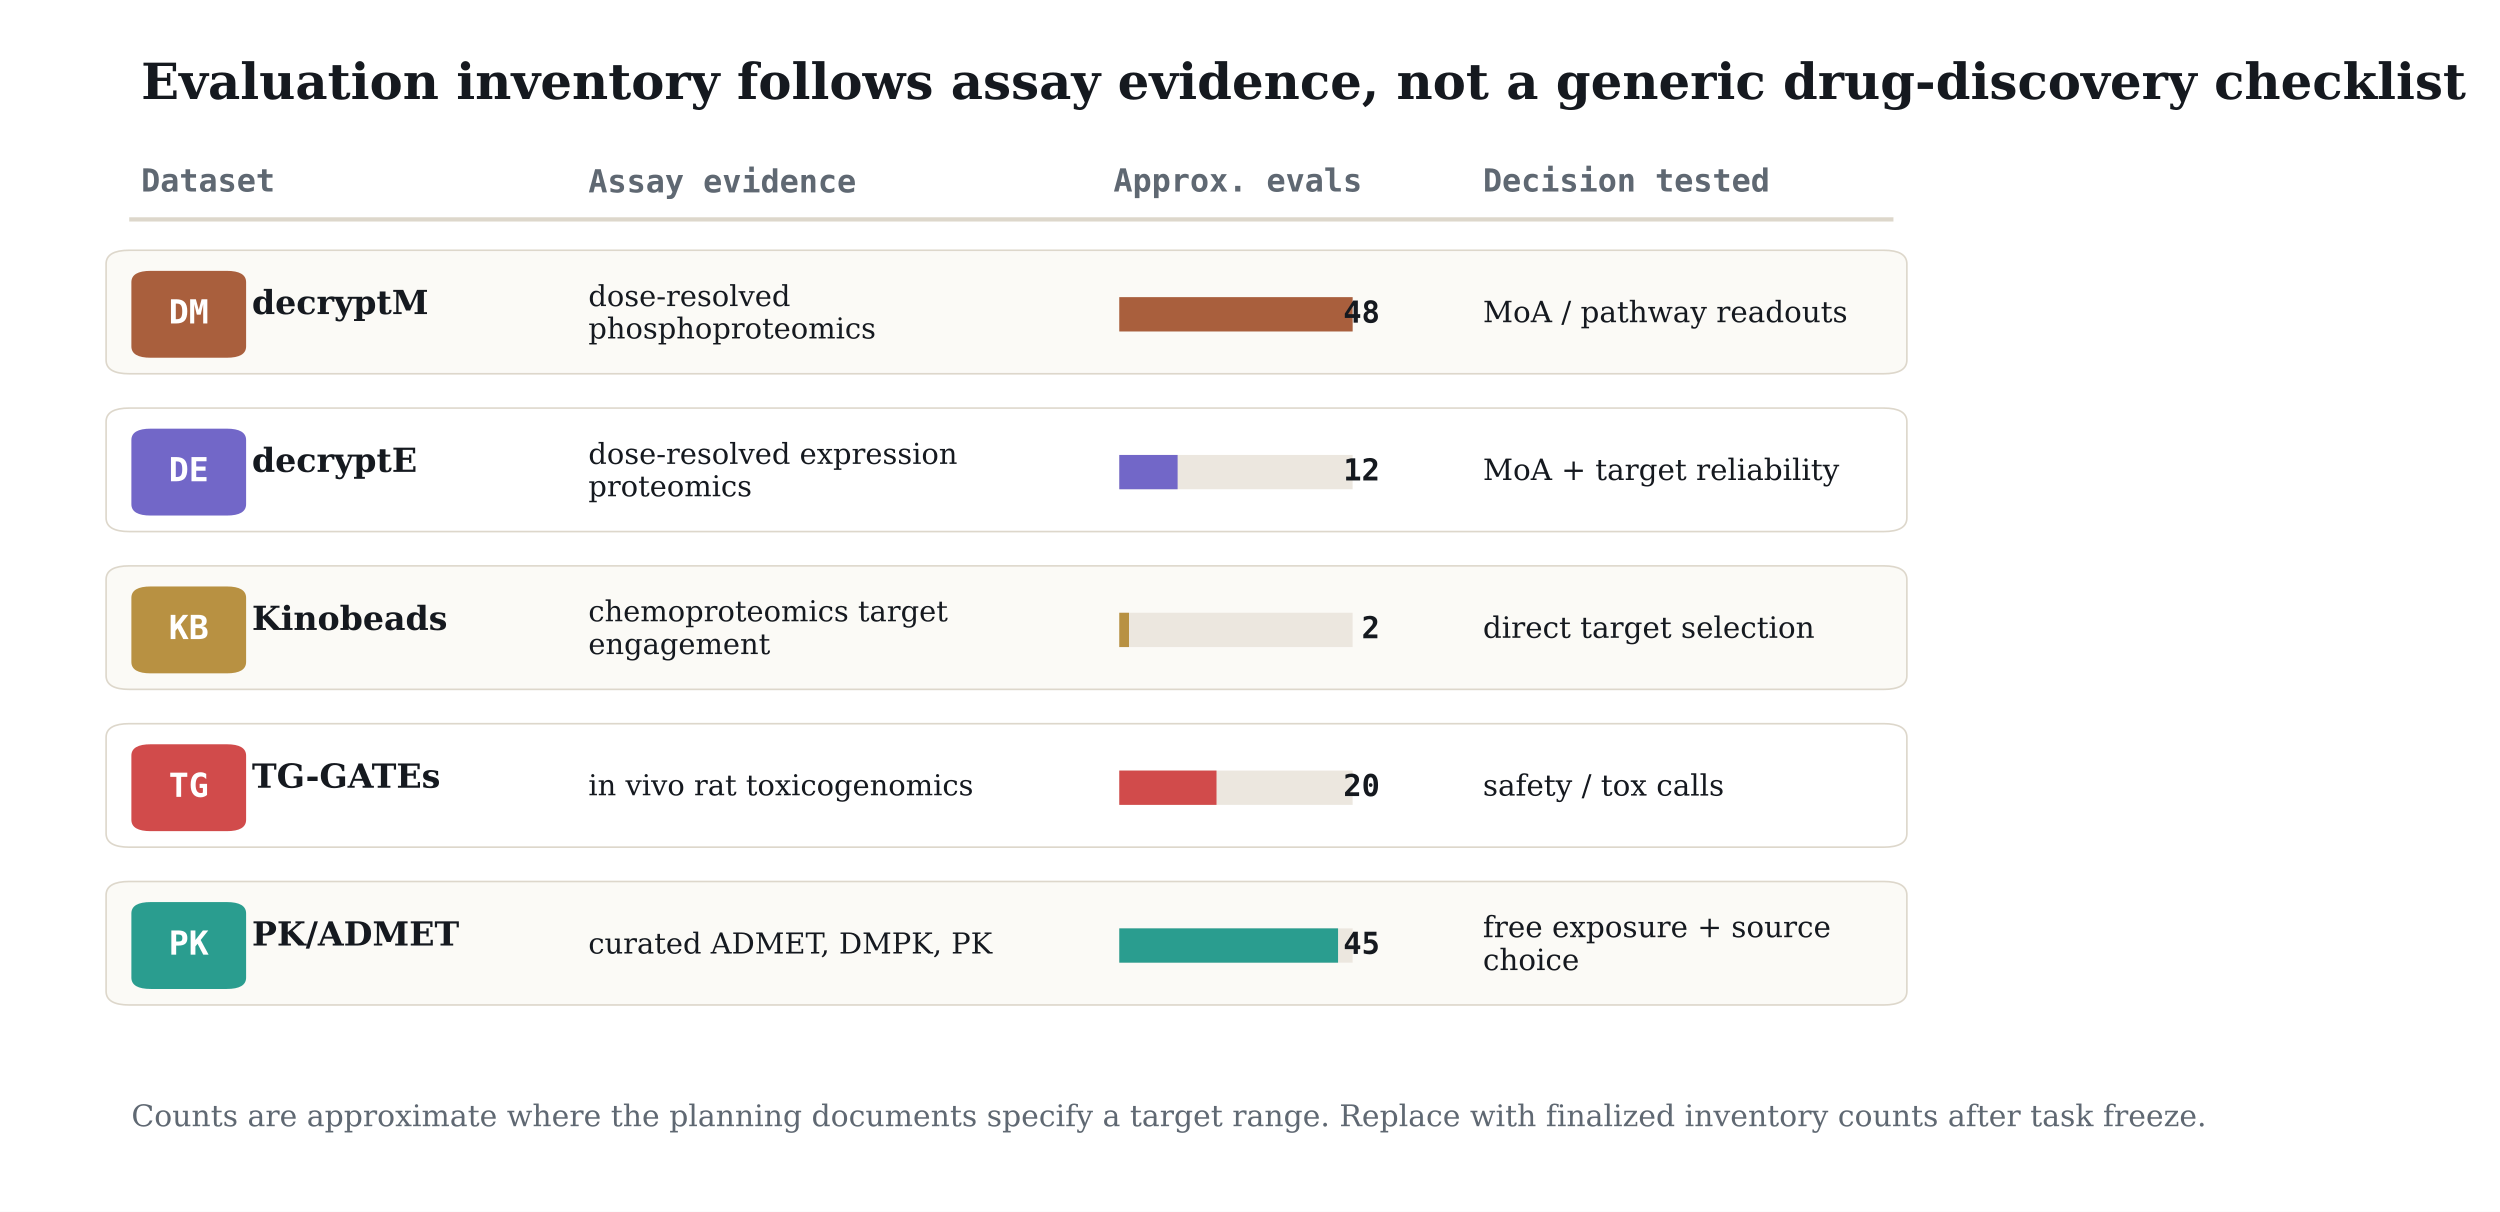
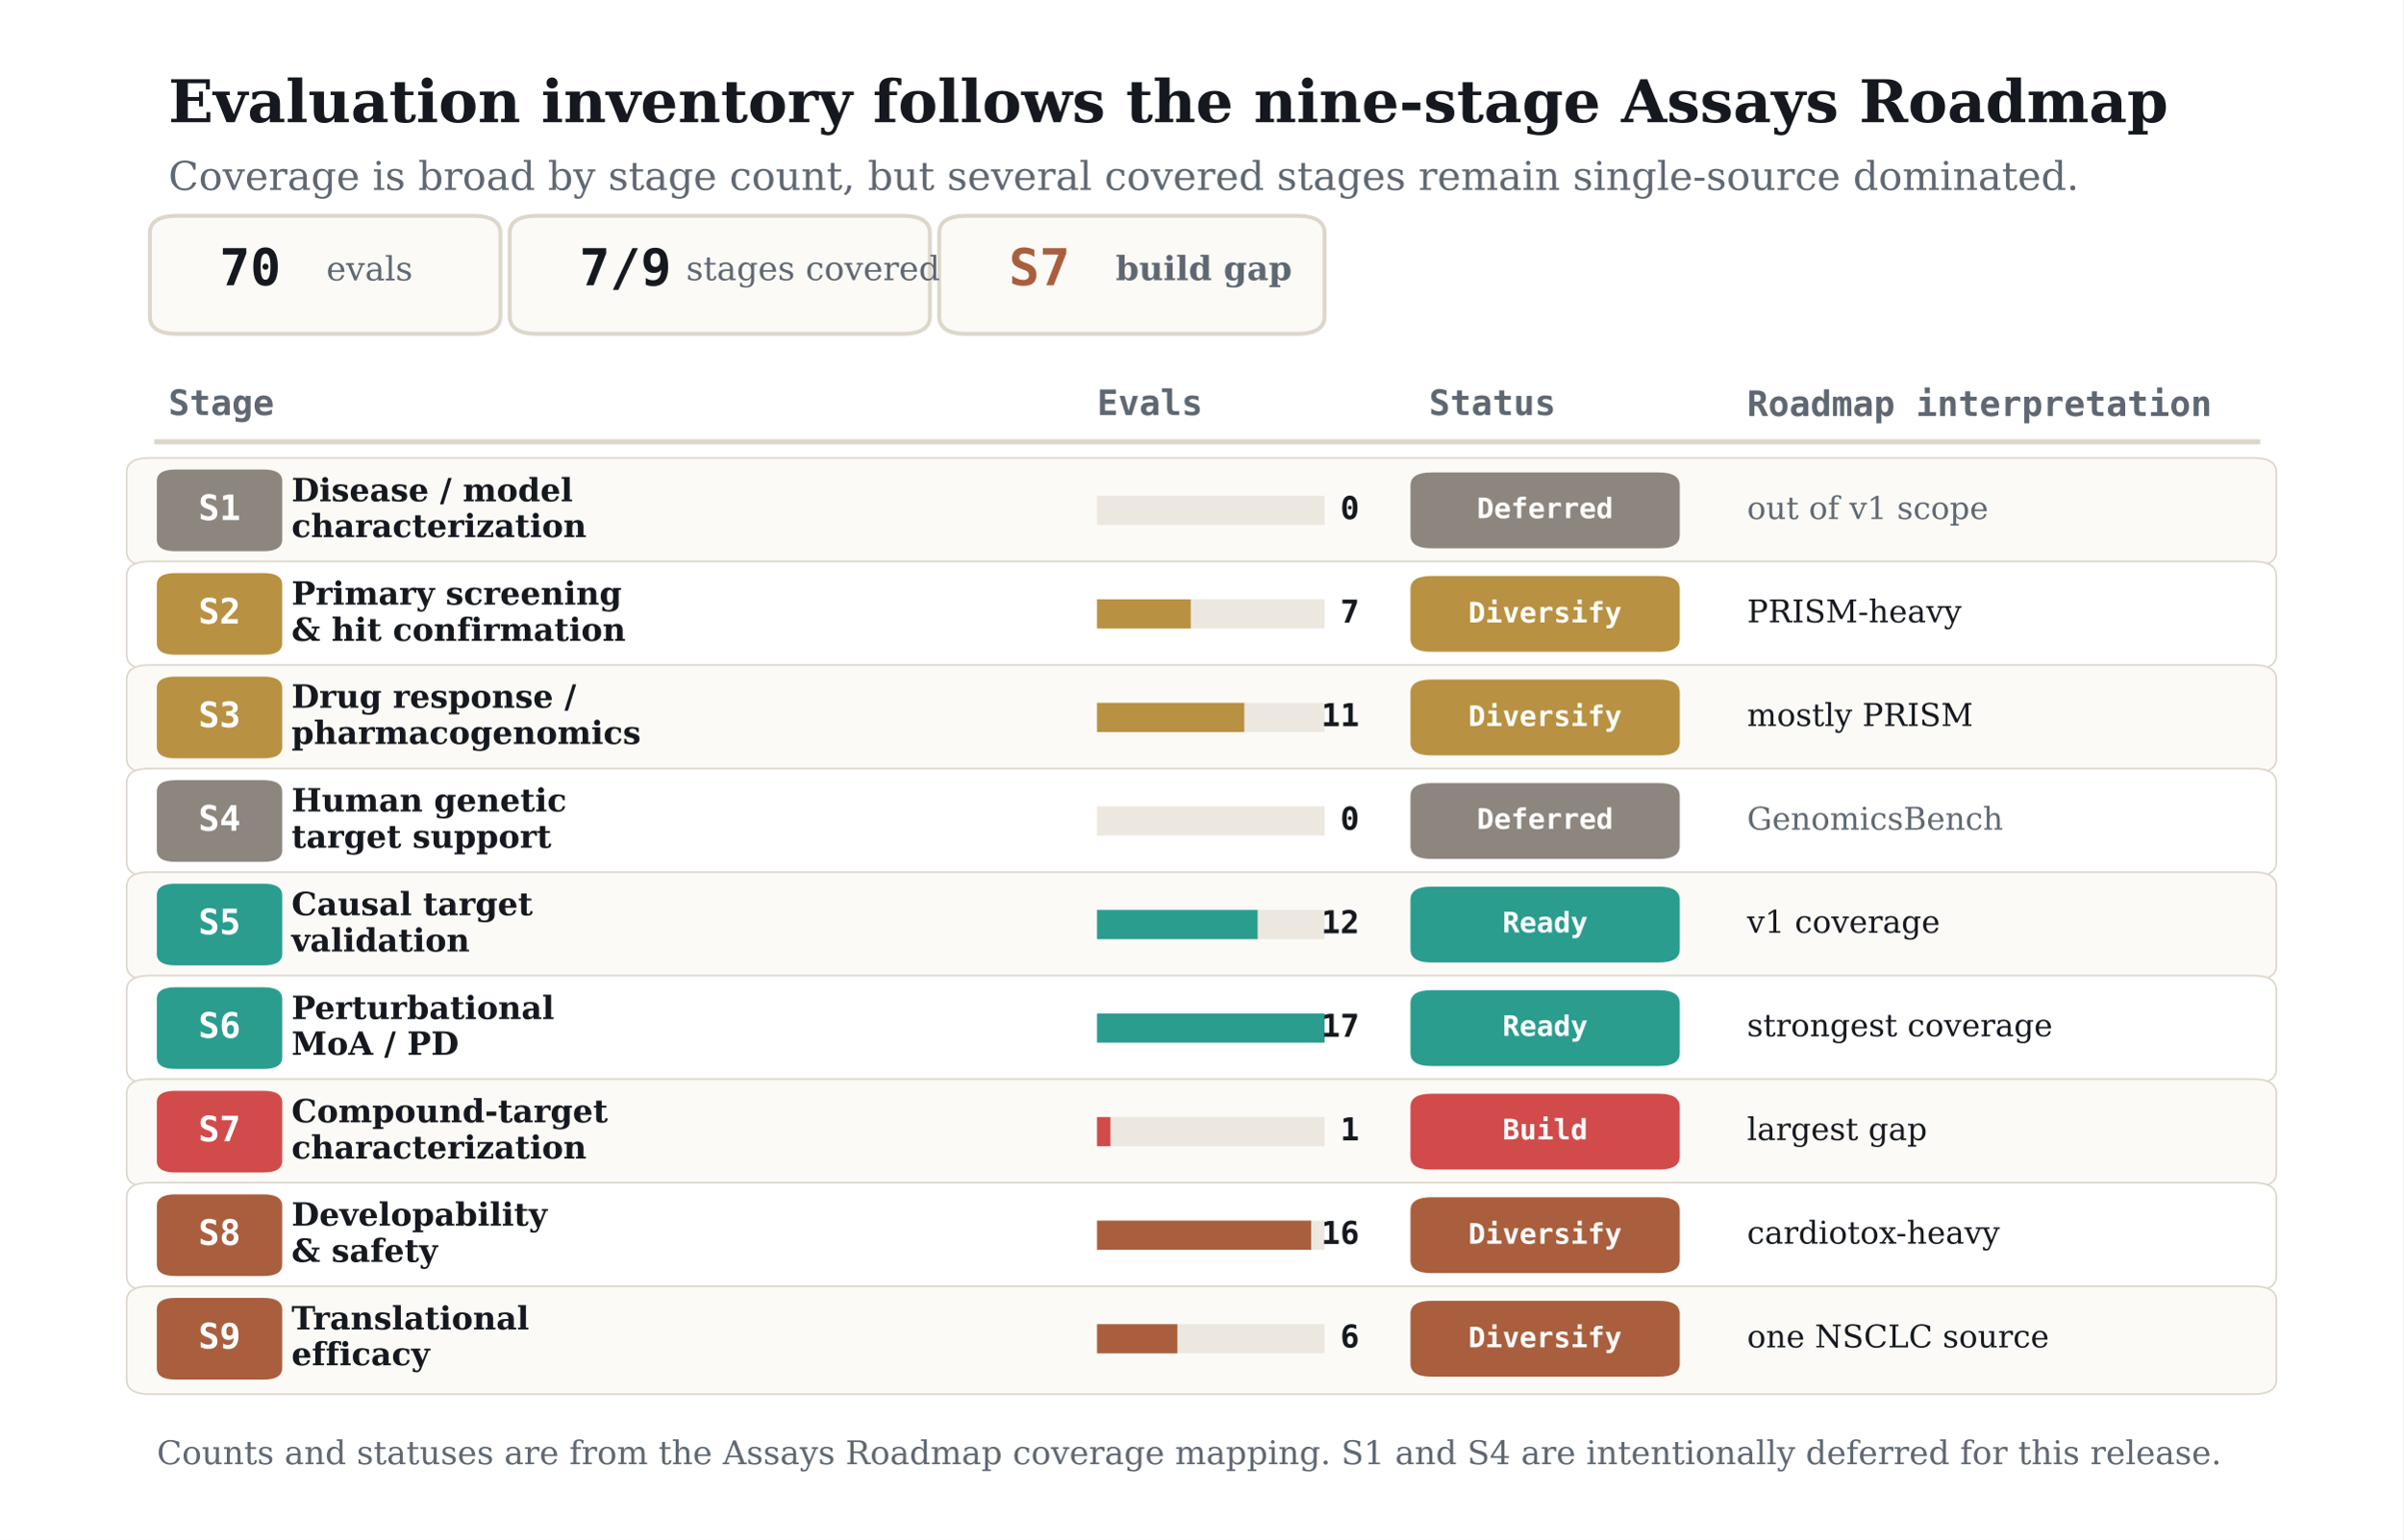
- <svg xmlns="http://www.w3.org/2000/svg" width="527.245pt" height="255.564pt" viewBox="0 0 527.245 255.564" version="1.1">
+ <svg xmlns="http://www.w3.org/2000/svg" width="424.53pt" height="272.196pt" viewBox="0 0 424.53 272.196" version="1.1">
  <defs>
    <style type="text/css">*{stroke-linejoin: round; stroke-linecap: butt}</style>
  </defs>
  <g id="figure_1">
    <g id="patch_1">
-       <path d="M 0 255.564  L 527.245 255.564  L 527.245 0  L 0 0  z " style="fill: #ffffff" />
+       <path d="M 0 272.196 L 424.53 272.196 L 424.53 0 L 0 0 z " style="fill: #ffffff" />
    </g>
    <g id="axes_1">
      <g id="patch_2">
-         <path d="M 27.296 78.826  L 397.234 78.826  Q 402.155 78.826 402.155 75.932  L 402.155 55.674  Q 402.155 52.78 397.234 52.78  L 27.296 52.78  Q 22.375 52.78 22.375 55.674  L 22.375 75.932  Q 22.375 78.826 27.296 78.826  z " clip-path="url(#p71309edfca)" style="fill: #fbfaf6; stroke: #ddd7cb; stroke-width: 0.35; stroke-linejoin: miter" />
+         <path d="M 31.398 59.017 L 83.484 59.017 Q 88.406 59.017 88.406 55.923 L 88.406 41.229 Q 88.406 38.136 83.484 38.136 L 31.398 38.136 Q 26.476 38.136 26.476 41.229 L 26.476 55.923 Q 26.476 59.017 31.398 59.017 z " clip-path="url(#p512a133e7c)" style="fill: #fbfaf6; stroke: #ddd7cb; stroke-width: 0.7; stroke-linejoin: miter" />
      </g>
      <g id="patch_3">
-         <path d="M 31.808 75.449  L 47.803 75.449  Q 51.904 75.449 51.904 73.038  L 51.904 59.533  Q 51.904 57.121 47.803 57.121  L 31.808 57.121  Q 27.706 57.121 27.706 59.533  L 27.706 73.038  Q 27.706 75.449 31.808 75.449  z " clip-path="url(#p71309edfca)" style="fill: #a95f3d" />
+         <path d="M 94.968 59.017 L 159.358 59.017 Q 164.28 59.017 164.28 55.923 L 164.28 41.229 Q 164.28 38.136 159.358 38.136 L 94.968 38.136 Q 90.046 38.136 90.046 41.229 L 90.046 55.923 Q 90.046 59.017 94.968 59.017 z " clip-path="url(#p512a133e7c)" style="fill: #fbfaf6; stroke: #ddd7cb; stroke-width: 0.7; stroke-linejoin: miter" />
      </g>
      <g id="patch_4">
-         <path d="M 236.053 69.903  L 285.268 69.903  L 285.268 62.668  L 236.053 62.668  z " clip-path="url(#p71309edfca)" style="fill: #ece7df" />
+         <path d="M 170.842 59.017 L 229.08 59.017 Q 234.002 59.017 234.002 55.923 L 234.002 41.229 Q 234.002 38.136 229.08 38.136 L 170.842 38.136 Q 165.92 38.136 165.92 41.229 L 165.92 55.923 Q 165.92 59.017 170.842 59.017 z " clip-path="url(#p512a133e7c)" style="fill: #fbfaf6; stroke: #ddd7cb; stroke-width: 0.7; stroke-linejoin: miter" />
      </g>
      <g id="patch_5">
-         <path d="M 236.053 69.903  L 285.268 69.903  L 285.268 62.668  L 236.053 62.668  z " clip-path="url(#p71309edfca)" style="fill: #a95f3d" />
+         <path d="M 26.476 100.007 L 398.054 100.007 Q 402.155 100.007 402.155 97.429 L 402.155 83.508 Q 402.155 80.93 398.054 80.93 L 26.476 80.93 Q 22.375 80.93 22.375 83.508 L 22.375 97.429 Q 22.375 100.007 26.476 100.007 z " clip-path="url(#p512a133e7c)" style="fill: #fbfaf6; stroke: #ddd7cb; stroke-width: 0.3; stroke-linejoin: miter" />
      </g>
      <g id="patch_6">
-         <path d="M 27.296 112.106  L 397.234 112.106  Q 402.155 112.106 402.155 109.212  L 402.155 88.955  Q 402.155 86.061 397.234 86.061  L 27.296 86.061  Q 22.375 86.061 22.375 88.955  L 22.375 109.212  Q 22.375 112.106 27.296 112.106  z " clip-path="url(#p71309edfca)" style="fill: #ffffff; stroke: #ddd7cb; stroke-width: 0.35; stroke-linejoin: miter" />
+         <path d="M 30.988 97.429 L 46.572 97.429 Q 49.854 97.429 49.854 95.366 L 49.854 85.054 Q 49.854 82.992 46.572 82.992 L 30.988 82.992 Q 27.706 82.992 27.706 85.054 L 27.706 95.366 Q 27.706 97.429 30.988 97.429 z " clip-path="url(#p512a133e7c)" style="fill: #8d867e" />
      </g>
      <g id="patch_7">
-         <path d="M 31.808 108.73  L 47.803 108.73  Q 51.904 108.73 51.904 106.318  L 51.904 92.813  Q 51.904 90.402 47.803 90.402  L 31.808 90.402  Q 27.706 90.402 27.706 92.813  L 27.706 106.318  Q 27.706 108.73 31.808 108.73  z " clip-path="url(#p71309edfca)" style="fill: #7267c8" />
+         <path d="M 193.809 92.788 L 234.002 92.788 L 234.002 87.632 L 193.809 87.632 z " clip-path="url(#p512a133e7c)" style="fill: #ece7df" />
      </g>
      <g id="patch_8">
-         <path d="M 236.053 103.183  L 285.268 103.183  L 285.268 95.948  L 236.053 95.948  z " clip-path="url(#p71309edfca)" style="fill: #ece7df" />
+         <path d="M 252.868 96.913 L 293.061 96.913 Q 296.752 96.913 296.752 94.593 L 296.752 85.828 Q 296.752 83.508 293.061 83.508 L 252.868 83.508 Q 249.177 83.508 249.177 85.828 L 249.177 94.593 Q 249.177 96.913 252.868 96.913 z " clip-path="url(#p512a133e7c)" style="fill: #8d867e" />
      </g>
      <g id="patch_9">
-         <path d="M 236.053 103.183  L 248.356 103.183  L 248.356 95.948  L 236.053 95.948  z " clip-path="url(#p71309edfca)" style="fill: #7267c8" />
+         <path d="M 26.476 118.31 L 398.054 118.31 Q 402.155 118.31 402.155 115.732 L 402.155 101.811 Q 402.155 99.233 398.054 99.233 L 26.476 99.233 Q 22.375 99.233 22.375 101.811 L 22.375 115.732 Q 22.375 118.31 26.476 118.31 z " clip-path="url(#p512a133e7c)" style="fill: #ffffff; stroke: #ddd7cb; stroke-width: 0.3; stroke-linejoin: miter" />
      </g>
      <g id="patch_10">
-         <path d="M 27.296 145.387  L 397.234 145.387  Q 402.155 145.387 402.155 142.493  L 402.155 122.235  Q 402.155 119.341 397.234 119.341  L 27.296 119.341  Q 22.375 119.341 22.375 122.235  L 22.375 142.493  Q 22.375 145.387 27.296 145.387  z " clip-path="url(#p71309edfca)" style="fill: #fbfaf6; stroke: #ddd7cb; stroke-width: 0.35; stroke-linejoin: miter" />
+         <path d="M 30.988 115.732 L 46.572 115.732 Q 49.854 115.732 49.854 113.67 L 49.854 103.358 Q 49.854 101.296 46.572 101.296 L 30.988 101.296 Q 27.706 101.296 27.706 103.358 L 27.706 113.67 Q 27.706 115.732 30.988 115.732 z " clip-path="url(#p512a133e7c)" style="fill: #b89142" />
      </g>
      <g id="patch_11">
-         <path d="M 31.808 142.011  L 47.803 142.011  Q 51.904 142.011 51.904 139.599  L 51.904 126.094  Q 51.904 123.682 47.803 123.682  L 31.808 123.682  Q 27.706 123.682 27.706 126.094  L 27.706 139.599  Q 27.706 142.011 31.808 142.011  z " clip-path="url(#p71309edfca)" style="fill: #b89142" />
+         <path d="M 193.809 111.092 L 234.002 111.092 L 234.002 105.936 L 193.809 105.936 z " clip-path="url(#p512a133e7c)" style="fill: #ece7df" />
      </g>
      <g id="patch_12">
-         <path d="M 236.053 136.464  L 285.268 136.464  L 285.268 129.229  L 236.053 129.229  z " clip-path="url(#p71309edfca)" style="fill: #ece7df" />
+         <path d="M 193.809 111.092 L 210.359 111.092 L 210.359 105.936 L 193.809 105.936 z " clip-path="url(#p512a133e7c)" style="fill: #b89142" />
      </g>
      <g id="patch_13">
-         <path d="M 236.053 136.464  L 238.103 136.464  L 238.103 129.229  L 236.053 129.229  z " clip-path="url(#p71309edfca)" style="fill: #b89142" />
+         <path d="M 252.868 115.217 L 293.061 115.217 Q 296.752 115.217 296.752 112.896 L 296.752 104.131 Q 296.752 101.811 293.061 101.811 L 252.868 101.811 Q 249.177 101.811 249.177 104.131 L 249.177 112.896 Q 249.177 115.217 252.868 115.217 z " clip-path="url(#p512a133e7c)" style="fill: #b89142" />
      </g>
      <g id="patch_14">
-         <path d="M 27.296 178.668  L 397.234 178.668  Q 402.155 178.668 402.155 175.774  L 402.155 155.516  Q 402.155 152.622 397.234 152.622  L 27.296 152.622  Q 22.375 152.622 22.375 155.516  L 22.375 175.774  Q 22.375 178.668 27.296 178.668  z " clip-path="url(#p71309edfca)" style="fill: #ffffff; stroke: #ddd7cb; stroke-width: 0.35; stroke-linejoin: miter" />
+         <path d="M 26.476 136.614 L 398.054 136.614 Q 402.155 136.614 402.155 134.036 L 402.155 120.115 Q 402.155 117.537 398.054 117.537 L 26.476 117.537 Q 22.375 117.537 22.375 120.115 L 22.375 134.036 Q 22.375 136.614 26.476 136.614 z " clip-path="url(#p512a133e7c)" style="fill: #fbfaf6; stroke: #ddd7cb; stroke-width: 0.3; stroke-linejoin: miter" />
      </g>
      <g id="patch_15">
-         <path d="M 31.808 175.291  L 47.803 175.291  Q 51.904 175.291 51.904 172.88  L 51.904 159.374  Q 51.904 156.963 47.803 156.963  L 31.808 156.963  Q 27.706 156.963 27.706 159.374  L 27.706 172.88  Q 27.706 175.291 31.808 175.291  z " clip-path="url(#p71309edfca)" style="fill: #d14b4b" />
+         <path d="M 30.988 134.036 L 46.572 134.036 Q 49.854 134.036 49.854 131.973 L 49.854 121.661 Q 49.854 119.599 46.572 119.599 L 30.988 119.599 Q 27.706 119.599 27.706 121.661 L 27.706 131.973 Q 27.706 134.036 30.988 134.036 z " clip-path="url(#p512a133e7c)" style="fill: #b89142" />
      </g>
      <g id="patch_16">
-         <path d="M 236.053 169.745  L 285.268 169.745  L 285.268 162.51  L 236.053 162.51  z " clip-path="url(#p71309edfca)" style="fill: #ece7df" />
+         <path d="M 193.809 129.395 L 234.002 129.395 L 234.002 124.239 L 193.809 124.239 z " clip-path="url(#p512a133e7c)" style="fill: #ece7df" />
      </g>
      <g id="patch_17">
-         <path d="M 236.053 169.745  L 256.559 169.745  L 256.559 162.51  L 236.053 162.51  z " clip-path="url(#p71309edfca)" style="fill: #d14b4b" />
+         <path d="M 193.809 129.395 L 219.816 129.395 L 219.816 124.239 L 193.809 124.239 z " clip-path="url(#p512a133e7c)" style="fill: #b89142" />
      </g>
      <g id="patch_18">
-         <path d="M 27.296 211.948  L 397.234 211.948  Q 402.155 211.948 402.155 209.054  L 402.155 188.796  Q 402.155 185.903 397.234 185.903  L 27.296 185.903  Q 22.375 185.903 22.375 188.796  L 22.375 209.054  Q 22.375 211.948 27.296 211.948  z " clip-path="url(#p71309edfca)" style="fill: #fbfaf6; stroke: #ddd7cb; stroke-width: 0.35; stroke-linejoin: miter" />
+         <path d="M 252.868 133.52 L 293.061 133.52 Q 296.752 133.52 296.752 131.2 L 296.752 122.435 Q 296.752 120.115 293.061 120.115 L 252.868 120.115 Q 249.177 120.115 249.177 122.435 L 249.177 131.2 Q 249.177 133.52 252.868 133.52 z " clip-path="url(#p512a133e7c)" style="fill: #b89142" />
      </g>
      <g id="patch_19">
-         <path d="M 31.808 208.572  L 47.803 208.572  Q 51.904 208.572 51.904 206.16  L 51.904 192.655  Q 51.904 190.243 47.803 190.243  L 31.808 190.243  Q 27.706 190.243 27.706 192.655  L 27.706 206.16  Q 27.706 208.572 31.808 208.572  z " clip-path="url(#p71309edfca)" style="fill: #2a9d8f" />
+         <path d="M 26.476 154.917 L 398.054 154.917 Q 402.155 154.917 402.155 152.339 L 402.155 138.418 Q 402.155 135.84 398.054 135.84 L 26.476 135.84 Q 22.375 135.84 22.375 138.418 L 22.375 152.339 Q 22.375 154.917 26.476 154.917 z " clip-path="url(#p512a133e7c)" style="fill: #ffffff; stroke: #ddd7cb; stroke-width: 0.3; stroke-linejoin: miter" />
      </g>
      <g id="patch_20">
-         <path d="M 236.053 203.025  L 285.268 203.025  L 285.268 195.79  L 236.053 195.79  z " clip-path="url(#p71309edfca)" style="fill: #ece7df" />
+         <path d="M 30.988 152.339 L 46.572 152.339 Q 49.854 152.339 49.854 150.277 L 49.854 139.965 Q 49.854 137.903 46.572 137.903 L 30.988 137.903 Q 27.706 137.903 27.706 139.965 L 27.706 150.277 Q 27.706 152.339 30.988 152.339 z " clip-path="url(#p512a133e7c)" style="fill: #8d867e" />
      </g>
      <g id="patch_21">
-         <path d="M 236.053 203.025  L 282.192 203.025  L 282.192 195.79  L 236.053 195.79  z " clip-path="url(#p71309edfca)" style="fill: #2a9d8f" />
+         <path d="M 193.809 147.699 L 234.002 147.699 L 234.002 142.543 L 193.809 142.543 z " clip-path="url(#p512a133e7c)" style="fill: #ece7df" />
+       </g>
+       <g id="patch_22">
+         <path d="M 252.868 151.824 L 293.061 151.824 Q 296.752 151.824 296.752 149.503 L 296.752 140.738 Q 296.752 138.418 293.061 138.418 L 252.868 138.418 Q 249.177 138.418 249.177 140.738 L 249.177 149.503 Q 249.177 151.824 252.868 151.824 z " clip-path="url(#p512a133e7c)" style="fill: #8d867e" />
+       </g>
+       <g id="patch_23">
+         <path d="M 26.476 173.221 L 398.054 173.221 Q 402.155 173.221 402.155 170.643 L 402.155 156.722 Q 402.155 154.144 398.054 154.144 L 26.476 154.144 Q 22.375 154.144 22.375 156.722 L 22.375 170.643 Q 22.375 173.221 26.476 173.221 z " clip-path="url(#p512a133e7c)" style="fill: #fbfaf6; stroke: #ddd7cb; stroke-width: 0.3; stroke-linejoin: miter" />
+       </g>
+       <g id="patch_24">
+         <path d="M 30.988 170.643 L 46.572 170.643 Q 49.854 170.643 49.854 168.58 L 49.854 158.268 Q 49.854 156.206 46.572 156.206 L 30.988 156.206 Q 27.706 156.206 27.706 158.268 L 27.706 168.58 Q 27.706 170.643 30.988 170.643 z " clip-path="url(#p512a133e7c)" style="fill: #2a9d8f" />
+       </g>
+       <g id="patch_25">
+         <path d="M 193.809 166.002 L 234.002 166.002 L 234.002 160.846 L 193.809 160.846 z " clip-path="url(#p512a133e7c)" style="fill: #ece7df" />
+       </g>
+       <g id="patch_26">
+         <path d="M 193.809 166.002 L 222.18 166.002 L 222.18 160.846 L 193.809 160.846 z " clip-path="url(#p512a133e7c)" style="fill: #2a9d8f" />
+       </g>
+       <g id="patch_27">
+         <path d="M 252.868 170.127 L 293.061 170.127 Q 296.752 170.127 296.752 167.807 L 296.752 159.042 Q 296.752 156.722 293.061 156.722 L 252.868 156.722 Q 249.177 156.722 249.177 159.042 L 249.177 167.807 Q 249.177 170.127 252.868 170.127 z " clip-path="url(#p512a133e7c)" style="fill: #2a9d8f" />
+       </g>
+       <g id="patch_28">
+         <path d="M 26.476 191.524 L 398.054 191.524 Q 402.155 191.524 402.155 188.946 L 402.155 175.025 Q 402.155 172.447 398.054 172.447 L 26.476 172.447 Q 22.375 172.447 22.375 175.025 L 22.375 188.946 Q 22.375 191.524 26.476 191.524 z " clip-path="url(#p512a133e7c)" style="fill: #ffffff; stroke: #ddd7cb; stroke-width: 0.3; stroke-linejoin: miter" />
+       </g>
+       <g id="patch_29">
+         <path d="M 30.988 188.946 L 46.572 188.946 Q 49.854 188.946 49.854 186.884 L 49.854 176.572 Q 49.854 174.51 46.572 174.51 L 30.988 174.51 Q 27.706 174.51 27.706 176.572 L 27.706 186.884 Q 27.706 188.946 30.988 188.946 z " clip-path="url(#p512a133e7c)" style="fill: #2a9d8f" />
+       </g>
+       <g id="patch_30">
+         <path d="M 193.809 184.306 L 234.002 184.306 L 234.002 179.15 L 193.809 179.15 z " clip-path="url(#p512a133e7c)" style="fill: #ece7df" />
+       </g>
+       <g id="patch_31">
+         <path d="M 193.809 184.306 L 234.002 184.306 L 234.002 179.15 L 193.809 179.15 z " clip-path="url(#p512a133e7c)" style="fill: #2a9d8f" />
+       </g>
+       <g id="patch_32">
+         <path d="M 252.868 188.431 L 293.061 188.431 Q 296.752 188.431 296.752 186.11 L 296.752 177.345 Q 296.752 175.025 293.061 175.025 L 252.868 175.025 Q 249.177 175.025 249.177 177.345 L 249.177 186.11 Q 249.177 188.431 252.868 188.431 z " clip-path="url(#p512a133e7c)" style="fill: #2a9d8f" />
+       </g>
+       <g id="patch_33">
+         <path d="M 26.476 209.828 L 398.054 209.828 Q 402.155 209.828 402.155 207.25 L 402.155 193.329 Q 402.155 190.751 398.054 190.751 L 26.476 190.751 Q 22.375 190.751 22.375 193.329 L 22.375 207.25 Q 22.375 209.828 26.476 209.828 z " clip-path="url(#p512a133e7c)" style="fill: #fbfaf6; stroke: #ddd7cb; stroke-width: 0.3; stroke-linejoin: miter" />
+       </g>
+       <g id="patch_34">
+         <path d="M 30.988 207.25 L 46.572 207.25 Q 49.854 207.25 49.854 205.187 L 49.854 194.875 Q 49.854 192.813 46.572 192.813 L 30.988 192.813 Q 27.706 192.813 27.706 194.875 L 27.706 205.187 Q 27.706 207.25 30.988 207.25 z " clip-path="url(#p512a133e7c)" style="fill: #d14b4b" />
+       </g>
+       <g id="patch_35">
+         <path d="M 193.809 202.609 L 234.002 202.609 L 234.002 197.453 L 193.809 197.453 z " clip-path="url(#p512a133e7c)" style="fill: #ece7df" />
+       </g>
+       <g id="patch_36">
+         <path d="M 193.809 202.609 L 196.173 202.609 L 196.173 197.453 L 193.809 197.453 z " clip-path="url(#p512a133e7c)" style="fill: #d14b4b" />
+       </g>
+       <g id="patch_37">
+         <path d="M 252.868 206.734 L 293.061 206.734 Q 296.752 206.734 296.752 204.414 L 296.752 195.649 Q 296.752 193.329 293.061 193.329 L 252.868 193.329 Q 249.177 193.329 249.177 195.649 L 249.177 204.414 Q 249.177 206.734 252.868 206.734 z " clip-path="url(#p512a133e7c)" style="fill: #d14b4b" />
+       </g>
+       <g id="patch_38">
+         <path d="M 26.476 228.131 L 398.054 228.131 Q 402.155 228.131 402.155 225.553 L 402.155 211.632 Q 402.155 209.054 398.054 209.054 L 26.476 209.054 Q 22.375 209.054 22.375 211.632 L 22.375 225.553 Q 22.375 228.131 26.476 228.131 z " clip-path="url(#p512a133e7c)" style="fill: #ffffff; stroke: #ddd7cb; stroke-width: 0.3; stroke-linejoin: miter" />
+       </g>
+       <g id="patch_39">
+         <path d="M 30.988 225.553 L 46.572 225.553 Q 49.854 225.553 49.854 223.491 L 49.854 213.179 Q 49.854 211.117 46.572 211.117 L 30.988 211.117 Q 27.706 211.117 27.706 213.179 L 27.706 223.491 Q 27.706 225.553 30.988 225.553 z " clip-path="url(#p512a133e7c)" style="fill: #a95f3d" />
+       </g>
+       <g id="patch_40">
+         <path d="M 193.809 220.913 L 234.002 220.913 L 234.002 215.757 L 193.809 215.757 z " clip-path="url(#p512a133e7c)" style="fill: #ece7df" />
+       </g>
+       <g id="patch_41">
+         <path d="M 193.809 220.913 L 231.638 220.913 L 231.638 215.757 L 193.809 215.757 z " clip-path="url(#p512a133e7c)" style="fill: #a95f3d" />
+       </g>
+       <g id="patch_42">
+         <path d="M 252.868 225.038 L 293.061 225.038 Q 296.752 225.038 296.752 222.717 L 296.752 213.952 Q 296.752 211.632 293.061 211.632 L 252.868 211.632 Q 249.177 211.632 249.177 213.952 L 249.177 222.717 Q 249.177 225.038 252.868 225.038 z " clip-path="url(#p512a133e7c)" style="fill: #a95f3d" />
+       </g>
+       <g id="patch_43">
+         <path d="M 26.476 246.435 L 398.054 246.435 Q 402.155 246.435 402.155 243.857 L 402.155 229.936 Q 402.155 227.358 398.054 227.358 L 26.476 227.358 Q 22.375 227.358 22.375 229.936 L 22.375 243.857 Q 22.375 246.435 26.476 246.435 z " clip-path="url(#p512a133e7c)" style="fill: #fbfaf6; stroke: #ddd7cb; stroke-width: 0.3; stroke-linejoin: miter" />
+       </g>
+       <g id="patch_44">
+         <path d="M 30.988 243.857 L 46.572 243.857 Q 49.854 243.857 49.854 241.794 L 49.854 231.483 Q 49.854 229.42 46.572 229.42 L 30.988 229.42 Q 27.706 229.42 27.706 231.483 L 27.706 241.794 Q 27.706 243.857 30.988 243.857 z " clip-path="url(#p512a133e7c)" style="fill: #a95f3d" />
+       </g>
+       <g id="patch_45">
+         <path d="M 193.809 239.216 L 234.002 239.216 L 234.002 234.06 L 193.809 234.06 z " clip-path="url(#p512a133e7c)" style="fill: #ece7df" />
+       </g>
+       <g id="patch_46">
+         <path d="M 193.809 239.216 L 207.995 239.216 L 207.995 234.06 L 193.809 234.06 z " clip-path="url(#p512a133e7c)" style="fill: #a95f3d" />
+       </g>
+       <g id="patch_47">
+         <path d="M 252.868 243.341 L 293.061 243.341 Q 296.752 243.341 296.752 241.021 L 296.752 232.256 Q 296.752 229.936 293.061 229.936 L 252.868 229.936 Q 249.177 229.936 249.177 232.256 L 249.177 241.021 Q 249.177 243.341 252.868 243.341 z " clip-path="url(#p512a133e7c)" style="fill: #a95f3d" />
      </g>
      <g id="line2d_1">
-         <path d="M 27.706 46.269  L 398.874 46.269  " clip-path="url(#p71309edfca)" style="fill: none; stroke: #ddd7cb; stroke-width: 0.9; stroke-linecap: square" />
+         <path d="M 27.706 78.094 L 398.874 78.094 " clip-path="url(#p512a133e7c)" style="fill: none; stroke: #ddd7cb; stroke-width: 0.9; stroke-linecap: square" />
      </g>
      <g id="text_1">
-         <text style="font-weight: 700; font-size: 10.5px; font-family: 'DejaVu Serif', serif; text-anchor: start; fill: #15191f" x="29.757" y="20.875" transform="rotate(-0 29.75715 20.87507)">Evaluation inventory follows assay evidence, not a generic drug-discovery checklist</text>
+         <text style="font-weight: 700; font-size: 10.4px; font-family: 'DejaVu Serif', serif; text-anchor: start; fill: #15191f" x="29.757" y="21.597" transform="rotate(-0 29.75715 21.59663)">Evaluation inventory follows the nine-stage Assays Roadmap</text>
      </g>
      <g id="text_2">
-         <text style="font-weight: 700; font-size: 6.7px; font-family: 'DejaVu Sans Mono', monospace; text-anchor: start; fill: #5f6872" x="29.757" y="40.4" transform="rotate(-0 29.75715 40.4001)">Dataset</text>
+         <text style="font-size: 7px; font-family: 'DejaVu Serif', serif; text-anchor: start; fill: #5f6872" x="29.757" y="33.572" transform="rotate(-0 29.75715 33.57242)">Coverage is broad by stage count, but several covered stages remain single-source dominated.</text>
      </g>
      <g id="text_3">
-         <text style="font-weight: 700; font-size: 6.7px; font-family: 'DejaVu Sans Mono', monospace; text-anchor: start; fill: #5f6872" x="124.087" y="40.575" transform="rotate(-0 124.0871 40.57493)">Assay evidence</text>
+         <text style="font-weight: 700; font-size: 9px; font-family: 'DejaVu Sans Mono', monospace; text-anchor: start; fill: #15191f" x="38.78" y="50.415" transform="rotate(-0 38.78001 50.41521)">70</text>
      </g>
      <g id="text_4">
-         <text style="font-weight: 700; font-size: 6.7px; font-family: 'DejaVu Sans Mono', monospace; text-anchor: start; fill: #5f6872" x="234.822" y="40.4" transform="rotate(-0 234.8221 40.4001)">Approx. evals</text>
+         <text style="font-size: 5.9px; font-family: 'DejaVu Serif', serif; text-anchor: start; fill: #5f6872" x="57.646" y="49.56" transform="rotate(-0 57.64599 49.5598)">evals</text>
      </g>
      <g id="text_5">
-         <text style="font-weight: 700; font-size: 6.7px; font-family: 'DejaVu Sans Mono', monospace; text-anchor: start; fill: #5f6872" x="312.747" y="40.4" transform="rotate(-0 312.7468 40.4001)">Decision tested</text>
+         <text style="font-weight: 700; font-size: 9px; font-family: 'DejaVu Sans Mono', monospace; text-anchor: start; fill: #15191f" x="102.35" y="50.415" transform="rotate(-0 102.3502 50.41521)">7/9</text>
      </g>
      <g id="text_6">
-         <text style="font-weight: 700; font-size: 7px; font-family: 'DejaVu Sans Mono', monospace; text-anchor: middle; fill: #ffffff" x="39.805" y="68.217" transform="rotate(-0 39.80533 68.21674)">DM</text>
+         <text style="font-size: 5.9px; font-family: 'DejaVu Serif', serif; text-anchor: start; fill: #5f6872" x="121.216" y="49.518" transform="rotate(-0 121.2161 49.51785)">stages covered</text>
      </g>
      <g id="text_7">
-         <text style="font-weight: 700; font-size: 7px; font-family: 'DejaVu Serif', serif; text-anchor: start; fill: #15191f" x="53.135" y="66.238" transform="rotate(-0 53.13456 66.23767)">decryptM</text>
+         <text style="font-weight: 700; font-size: 9px; font-family: 'DejaVu Sans Mono', monospace; text-anchor: start; fill: #a95f3d" x="178.224" y="50.415" transform="rotate(-0 178.2242 50.41521)">S7</text>
      </g>
      <g id="text_8">
-         <text style="font-size: 6.1px; font-family: 'DejaVu Serif', serif; fill: #15191f" transform="translate(124.0871 64.55307)">dose-resolved</text>
-         <text style="font-size: 6.1px; font-family: 'DejaVu Serif', serif; fill: #15191f" transform="translate(124.0871 71.38373)">phosphoproteomics</text>
+         <text style="font-weight: 700; font-size: 5.9px; font-family: 'DejaVu Serif', serif; text-anchor: start; fill: #5f6872" x="197.09" y="49.518" transform="rotate(-0 197.0902 49.51785)">build gap</text>
      </g>
      <g id="text_9">
-         <text style="font-weight: 700; font-size: 6.4px; font-family: 'DejaVu Sans Mono', monospace; text-anchor: end; fill: #15191f" x="291.01" y="68.051" transform="rotate(-0 291.01 68.05118)">48</text>
+         <text style="font-weight: 700; font-size: 6.2px; font-family: 'DejaVu Sans Mono', monospace; text-anchor: start; fill: #5f6872" x="29.757" y="73.36" transform="rotate(-0 29.75715 73.35981)">Stage</text>
      </g>
      <g id="text_10">
-         <text style="font-size: 6.2px; font-family: 'DejaVu Serif', serif; text-anchor: start; fill: #15191f" x="312.747" y="67.952" transform="rotate(-0 312.7468 67.95191)">MoA / pathway readouts</text>
+         <text style="font-weight: 700; font-size: 6.2px; font-family: 'DejaVu Sans Mono', monospace; text-anchor: start; fill: #5f6872" x="193.809" y="73.36" transform="rotate(-0 193.8091 73.35981)">Evals</text>
      </g>
      <g id="text_11">
-         <text style="font-weight: 700; font-size: 7px; font-family: 'DejaVu Sans Mono', monospace; text-anchor: middle; fill: #ffffff" x="39.805" y="101.497" transform="rotate(-0 39.80533 101.4974)">DE</text>
+         <text style="font-weight: 700; font-size: 6.2px; font-family: 'DejaVu Sans Mono', monospace; text-anchor: start; fill: #5f6872" x="252.458" y="73.36" transform="rotate(-0 252.4577 73.35981)">Status</text>
      </g>
      <g id="text_12">
-         <text style="font-weight: 700; font-size: 7px; font-family: 'DejaVu Serif', serif; text-anchor: start; fill: #15191f" x="53.135" y="99.518" transform="rotate(-0 53.13456 99.5183)">decryptE</text>
+         <text style="font-weight: 700; font-size: 6.2px; font-family: 'DejaVu Sans Mono', monospace; text-anchor: start; fill: #5f6872" x="308.646" y="73.525" transform="rotate(-0 308.6456 73.5245)">Roadmap interpretation</text>
      </g>
      <g id="text_13">
-         <text style="font-size: 6.1px; font-family: 'DejaVu Serif', serif; fill: #15191f" transform="translate(124.0871 97.8337)">dose-resolved expression</text>
-         <text style="font-size: 6.1px; font-family: 'DejaVu Serif', serif; fill: #15191f" transform="translate(124.0871 104.6644)">proteomics</text>
+         <text style="font-weight: 700; font-size: 6.2px; font-family: 'DejaVu Sans Mono', monospace; text-anchor: middle; fill: #ffffff" x="38.78" y="91.921" transform="rotate(-0 38.78001 91.92112)">S1</text>
      </g>
      <g id="text_14">
-         <text style="font-weight: 700; font-size: 6.4px; font-family: 'DejaVu Sans Mono', monospace; text-anchor: end; fill: #15191f" x="291.01" y="101.332" transform="rotate(-0 291.01 101.3318)">12</text>
+         <text style="font-weight: 700; font-size: 5.65px; font-family: 'DejaVu Serif', serif; fill: #15191f" transform="translate(51.49404 88.60598)">Disease / model</text>
+         <text style="font-weight: 700; font-size: 5.65px; font-family: 'DejaVu Serif', serif; fill: #15191f" transform="translate(51.49404 94.93274)">characterization</text>
      </g>
      <g id="text_15">
-         <text style="font-size: 6.2px; font-family: 'DejaVu Serif', serif; text-anchor: start; fill: #15191f" x="312.747" y="101.233" transform="rotate(-0 312.7468 101.2325)">MoA + target reliability</text>
+         <text style="font-weight: 700; font-size: 5.6px; font-family: 'DejaVu Sans Mono', monospace; text-anchor: end; fill: #15191f" x="240.154" y="91.756" transform="rotate(-0 240.1538 91.75556)">0</text>
      </g>
      <g id="text_16">
-         <text style="font-weight: 700; font-size: 7px; font-family: 'DejaVu Sans Mono', monospace; text-anchor: middle; fill: #ffffff" x="39.805" y="134.778" transform="rotate(-0 39.80533 134.778)">KB</text>
+         <text style="font-weight: 700; font-size: 5px; font-family: 'DejaVu Sans Mono', monospace; text-anchor: middle; fill: #ffffff" x="272.964" y="91.59" transform="rotate(-0 272.9642 91.59)">Deferred</text>
      </g>
      <g id="text_17">
-         <text style="font-weight: 700; font-size: 7px; font-family: 'DejaVu Serif', serif; text-anchor: start; fill: #15191f" x="53.135" y="132.849" transform="rotate(-0 53.13456 132.8487)">Kinobeads</text>
+         <text style="font-size: 5.55px; font-family: 'DejaVu Serif', serif; text-anchor: start; fill: #5f6872" x="308.646" y="91.742" transform="rotate(-0 308.6456 91.74177)">out of v1 scope</text>
      </g>
      <g id="text_18">
-         <text style="font-size: 6.1px; font-family: 'DejaVu Serif', serif; fill: #15191f" transform="translate(124.0871 131.0276)">chemoproteomics target</text>
-         <text style="font-size: 6.1px; font-family: 'DejaVu Serif', serif; fill: #15191f" transform="translate(124.0871 137.945)">engagement</text>
+         <text style="font-weight: 700; font-size: 6.2px; font-family: 'DejaVu Sans Mono', monospace; text-anchor: middle; fill: #ffffff" x="38.78" y="110.225" transform="rotate(-0 38.78001 110.2246)">S2</text>
      </g>
      <g id="text_19">
-         <text style="font-weight: 700; font-size: 6.4px; font-family: 'DejaVu Sans Mono', monospace; text-anchor: end; fill: #15191f" x="291.01" y="134.612" transform="rotate(-0 291.01 134.6124)">2</text>
+         <text style="font-weight: 700; font-size: 5.65px; font-family: 'DejaVu Serif', serif; fill: #15191f" transform="translate(51.49404 106.8693)">Primary screening</text>
+         <text style="font-weight: 700; font-size: 5.65px; font-family: 'DejaVu Serif', serif; fill: #15191f" transform="translate(51.49404 113.2764)">&amp; hit confirmation</text>
      </g>
      <g id="text_20">
-         <text style="font-size: 6.2px; font-family: 'DejaVu Serif', serif; text-anchor: start; fill: #15191f" x="312.747" y="134.513" transform="rotate(-0 312.7468 134.5132)">direct target selection</text>
+         <text style="font-weight: 700; font-size: 5.6px; font-family: 'DejaVu Sans Mono', monospace; text-anchor: end; fill: #15191f" x="240.154" y="110.059" transform="rotate(-0 240.1538 110.0591)">7</text>
      </g>
      <g id="text_21">
-         <text style="font-weight: 700; font-size: 7px; font-family: 'DejaVu Sans Mono', monospace; text-anchor: middle; fill: #ffffff" x="39.805" y="168.059" transform="rotate(-0 39.80533 168.0586)">TG</text>
+         <text style="font-weight: 700; font-size: 5px; font-family: 'DejaVu Sans Mono', monospace; text-anchor: middle; fill: #ffffff" x="272.964" y="110.024" transform="rotate(-0 272.9642 110.024)">Diversify</text>
      </g>
      <g id="text_22">
-         <text style="font-weight: 700; font-size: 7px; font-family: 'DejaVu Serif', serif; text-anchor: start; fill: #15191f" x="53.135" y="166.129" transform="rotate(-0 53.13456 166.1293)">TG-GATEs</text>
+         <text style="font-size: 5.55px; font-family: 'DejaVu Serif', serif; text-anchor: start; fill: #15191f" x="308.646" y="110.006" transform="rotate(-0 308.6456 110.0058)">PRISM-heavy</text>
      </g>
      <g id="text_23">
-         <text style="font-size: 6.1px; font-family: 'DejaVu Serif', serif; text-anchor: start; fill: #15191f" x="124.087" y="167.724" transform="rotate(-0 124.0871 167.7236)">in vivo rat toxicogenomics</text>
+         <text style="font-weight: 700; font-size: 6.2px; font-family: 'DejaVu Sans Mono', monospace; text-anchor: middle; fill: #ffffff" x="38.78" y="128.528" transform="rotate(-0 38.78001 128.5282)">S3</text>
      </g>
      <g id="text_24">
-         <text style="font-weight: 700; font-size: 6.4px; font-family: 'DejaVu Sans Mono', monospace; text-anchor: end; fill: #15191f" x="291.01" y="167.893" transform="rotate(-0 291.01 167.8931)">20</text>
+         <text style="font-weight: 700; font-size: 5.65px; font-family: 'DejaVu Serif', serif; fill: #15191f" transform="translate(51.49404 125.0925)">Drug response /</text>
+         <text style="font-weight: 700; font-size: 5.65px; font-family: 'DejaVu Serif', serif; fill: #15191f" transform="translate(51.49404 131.4996)">pharmacogenomics</text>
      </g>
      <g id="text_25">
-         <text style="font-size: 6.2px; font-family: 'DejaVu Serif', serif; text-anchor: start; fill: #15191f" x="312.747" y="167.794" transform="rotate(-0 312.7468 167.7938)">safety / tox calls</text>
+         <text style="font-weight: 700; font-size: 5.6px; font-family: 'DejaVu Sans Mono', monospace; text-anchor: end; fill: #15191f" x="240.154" y="128.363" transform="rotate(-0 240.1538 128.3626)">11</text>
      </g>
      <g id="text_26">
-         <text style="font-weight: 700; font-size: 7px; font-family: 'DejaVu Sans Mono', monospace; text-anchor: middle; fill: #ffffff" x="39.805" y="201.339" transform="rotate(-0 39.80533 201.3393)">PK</text>
+         <text style="font-weight: 700; font-size: 5px; font-family: 'DejaVu Sans Mono', monospace; text-anchor: middle; fill: #ffffff" x="272.964" y="128.327" transform="rotate(-0 272.9642 128.3275)">Diversify</text>
      </g>
      <g id="text_27">
-         <text style="font-weight: 700; font-size: 7px; font-family: 'DejaVu Serif', serif; text-anchor: start; fill: #15191f" x="53.135" y="199.41" transform="rotate(-0 53.13456 199.41)">PK/ADMET</text>
+         <text style="font-size: 5.55px; font-family: 'DejaVu Serif', serif; text-anchor: start; fill: #15191f" x="308.646" y="128.309" transform="rotate(-0 308.6456 128.3093)">mostly PRISM</text>
      </g>
      <g id="text_28">
-         <text style="font-size: 6.1px; font-family: 'DejaVu Serif', serif; text-anchor: start; fill: #15191f" x="124.087" y="201.091" transform="rotate(-0 124.0871 201.0909)">curated ADMET, DMPK, PK</text>
+         <text style="font-weight: 700; font-size: 6.2px; font-family: 'DejaVu Sans Mono', monospace; text-anchor: middle; fill: #ffffff" x="38.78" y="146.832" transform="rotate(-0 38.78001 146.8317)">S4</text>
      </g>
      <g id="text_29">
-         <text style="font-weight: 700; font-size: 6.4px; font-family: 'DejaVu Sans Mono', monospace; text-anchor: end; fill: #15191f" x="291.01" y="201.174" transform="rotate(-0 291.01 201.1737)">45</text>
+         <text style="font-weight: 700; font-size: 5.65px; font-family: 'DejaVu Serif', serif; fill: #15191f" transform="translate(51.49404 143.4362)">Human genetic</text>
+         <text style="font-weight: 700; font-size: 5.65px; font-family: 'DejaVu Serif', serif; fill: #15191f" transform="translate(51.49404 149.8433)">target support</text>
      </g>
      <g id="text_30">
-         <text style="font-size: 6.2px; font-family: 'DejaVu Serif', serif; fill: #15191f" transform="translate(312.7468 197.6472)">free exposure + source</text>
-         <text style="font-size: 6.2px; font-family: 'DejaVu Serif', serif; fill: #15191f" transform="translate(312.7468 204.5898)">choice</text>
+         <text style="font-weight: 700; font-size: 5.6px; font-family: 'DejaVu Sans Mono', monospace; text-anchor: end; fill: #15191f" x="240.154" y="146.666" transform="rotate(-0 240.1538 146.6661)">0</text>
      </g>
      <g id="text_31">
-         <text style="font-size: 6.3px; font-family: 'DejaVu Serif', serif; text-anchor: start; fill: #5f6872" x="27.706" y="237.517" transform="rotate(-0 27.7065 237.5171)">Counts are approximate where the planning documents specify a target range. Replace with finalized inventory counts after task freeze.</text>
+         <text style="font-weight: 700; font-size: 5px; font-family: 'DejaVu Sans Mono', monospace; text-anchor: middle; fill: #ffffff" x="272.964" y="146.501" transform="rotate(-0 272.9642 146.5005)">Deferred</text>
+       </g>
+       <g id="text_32">
+         <text style="font-size: 5.55px; font-family: 'DejaVu Serif', serif; text-anchor: start; fill: #5f6872" x="308.646" y="146.652" transform="rotate(-0 308.6456 146.6523)">GenomicsBench</text>
+       </g>
+       <g id="text_33">
+         <text style="font-weight: 700; font-size: 6.2px; font-family: 'DejaVu Sans Mono', monospace; text-anchor: middle; fill: #ffffff" x="38.78" y="165.135" transform="rotate(-0 38.78001 165.1352)">S5</text>
+       </g>
+       <g id="text_34">
+         <text style="font-weight: 700; font-size: 5.65px; font-family: 'DejaVu Serif', serif; fill: #15191f" transform="translate(51.49404 161.7799)">Causal target</text>
+         <text style="font-weight: 700; font-size: 5.65px; font-family: 'DejaVu Serif', serif; fill: #15191f" transform="translate(51.49404 168.187)">validation</text>
+       </g>
+       <g id="text_35">
+         <text style="font-weight: 700; font-size: 5.6px; font-family: 'DejaVu Sans Mono', monospace; text-anchor: end; fill: #15191f" x="240.154" y="164.97" transform="rotate(-0 240.1538 164.9696)">12</text>
+       </g>
+       <g id="text_36">
+         <text style="font-weight: 700; font-size: 5px; font-family: 'DejaVu Sans Mono', monospace; text-anchor: middle; fill: #ffffff" x="272.964" y="164.804" transform="rotate(-0 272.9642 164.8041)">Ready</text>
+       </g>
+       <g id="text_37">
+         <text style="font-size: 5.55px; font-family: 'DejaVu Serif', serif; text-anchor: start; fill: #15191f" x="308.646" y="164.877" transform="rotate(-0 308.6456 164.8769)">v1 coverage</text>
+       </g>
+       <g id="text_38">
+         <text style="font-weight: 700; font-size: 6.2px; font-family: 'DejaVu Sans Mono', monospace; text-anchor: middle; fill: #ffffff" x="38.78" y="183.439" transform="rotate(-0 38.78001 183.4387)">S6</text>
+       </g>
+       <g id="text_39">
+         <text style="font-weight: 700; font-size: 5.65px; font-family: 'DejaVu Serif', serif; fill: #15191f" transform="translate(51.49404 180.1236)">Perturbational</text>
+         <text style="font-weight: 700; font-size: 5.65px; font-family: 'DejaVu Serif', serif; fill: #15191f" transform="translate(51.49404 186.4503)">MoA / PD</text>
+       </g>
+       <g id="text_40">
+         <text style="font-weight: 700; font-size: 5.6px; font-family: 'DejaVu Sans Mono', monospace; text-anchor: end; fill: #15191f" x="240.154" y="183.273" transform="rotate(-0 240.1538 183.2731)">17</text>
+       </g>
+       <g id="text_41">
+         <text style="font-weight: 700; font-size: 5px; font-family: 'DejaVu Sans Mono', monospace; text-anchor: middle; fill: #ffffff" x="272.964" y="183.108" transform="rotate(-0 272.9642 183.1076)">Ready</text>
+       </g>
+       <g id="text_42">
+         <text style="font-size: 5.55px; font-family: 'DejaVu Serif', serif; text-anchor: start; fill: #15191f" x="308.646" y="183.18" transform="rotate(-0 308.6456 183.1804)">strongest coverage</text>
+       </g>
+       <g id="text_43">
+         <text style="font-weight: 700; font-size: 6.2px; font-family: 'DejaVu Sans Mono', monospace; text-anchor: middle; fill: #ffffff" x="38.78" y="201.742" transform="rotate(-0 38.78001 201.7422)">S7</text>
+       </g>
+       <g id="text_44">
+         <text style="font-weight: 700; font-size: 5.65px; font-family: 'DejaVu Serif', serif; fill: #15191f" transform="translate(51.49404 198.3869)">Compound-target</text>
+         <text style="font-weight: 700; font-size: 5.65px; font-family: 'DejaVu Serif', serif; fill: #15191f" transform="translate(51.49404 204.794)">characterization</text>
+       </g>
+       <g id="text_45">
+         <text style="font-weight: 700; font-size: 5.6px; font-family: 'DejaVu Sans Mono', monospace; text-anchor: end; fill: #15191f" x="240.154" y="201.577" transform="rotate(-0 240.1538 201.5767)">1</text>
+       </g>
+       <g id="text_46">
+         <text style="font-weight: 700; font-size: 5px; font-family: 'DejaVu Sans Mono', monospace; text-anchor: middle; fill: #ffffff" x="272.964" y="201.411" transform="rotate(-0 272.9642 201.4111)">Build</text>
+       </g>
+       <g id="text_47">
+         <text style="font-size: 5.55px; font-family: 'DejaVu Serif', serif; text-anchor: start; fill: #15191f" x="308.646" y="201.523" transform="rotate(-0 308.6456 201.5234)">largest gap</text>
+       </g>
+       <g id="text_48">
+         <text style="font-weight: 700; font-size: 6.2px; font-family: 'DejaVu Sans Mono', monospace; text-anchor: middle; fill: #ffffff" x="38.78" y="220.046" transform="rotate(-0 38.78001 220.0457)">S8</text>
+       </g>
+       <g id="text_49">
+         <text style="font-weight: 700; font-size: 5.65px; font-family: 'DejaVu Serif', serif; fill: #15191f" transform="translate(51.49404 216.6503)">Developability</text>
+         <text style="font-weight: 700; font-size: 5.65px; font-family: 'DejaVu Serif', serif; fill: #15191f" transform="translate(51.49404 223.0574)">&amp; safety</text>
+       </g>
+       <g id="text_50">
+         <text style="font-weight: 700; font-size: 5.6px; font-family: 'DejaVu Sans Mono', monospace; text-anchor: end; fill: #15191f" x="240.154" y="219.88" transform="rotate(-0 240.1538 219.8802)">16</text>
+       </g>
+       <g id="text_51">
+         <text style="font-weight: 700; font-size: 5px; font-family: 'DejaVu Sans Mono', monospace; text-anchor: middle; fill: #ffffff" x="272.964" y="219.845" transform="rotate(-0 272.9642 219.8451)">Diversify</text>
+       </g>
+       <g id="text_52">
+         <text style="font-size: 5.55px; font-family: 'DejaVu Serif', serif; text-anchor: start; fill: #15191f" x="308.646" y="219.827" transform="rotate(-0 308.6456 219.8269)">cardiotox-heavy</text>
+       </g>
+       <g id="text_53">
+         <text style="font-weight: 700; font-size: 6.2px; font-family: 'DejaVu Sans Mono', monospace; text-anchor: middle; fill: #ffffff" x="38.78" y="238.349" transform="rotate(-0 38.78001 238.3493)">S9</text>
+       </g>
+       <g id="text_54">
+         <text style="font-weight: 700; font-size: 5.65px; font-family: 'DejaVu Serif', serif; fill: #15191f" transform="translate(51.49404 234.9939)">Translational</text>
+         <text style="font-weight: 700; font-size: 5.65px; font-family: 'DejaVu Serif', serif; fill: #15191f" transform="translate(51.49404 241.3207)">efficacy</text>
+       </g>
+       <g id="text_55">
+         <text style="font-weight: 700; font-size: 5.6px; font-family: 'DejaVu Sans Mono', monospace; text-anchor: end; fill: #15191f" x="240.154" y="238.184" transform="rotate(-0 240.1538 238.1837)">6</text>
+       </g>
+       <g id="text_56">
+         <text style="font-weight: 700; font-size: 5px; font-family: 'DejaVu Sans Mono', monospace; text-anchor: middle; fill: #ffffff" x="272.964" y="238.149" transform="rotate(-0 272.9642 238.1486)">Diversify</text>
+       </g>
+       <g id="text_57">
+         <text style="font-size: 5.55px; font-family: 'DejaVu Serif', serif; text-anchor: start; fill: #15191f" x="308.646" y="238.17" transform="rotate(-0 308.6456 238.1699)">one NSCLC source</text>
+       </g>
+       <g id="text_58">
+         <text style="font-size: 5.8px; font-family: 'DejaVu Serif', serif; text-anchor: start; fill: #5f6872" x="27.706" y="258.821" transform="rotate(-0 27.7065 258.8213)">Counts and statuses are from the Assays Roadmap coverage mapping. S1 and S4 are intentionally deferred for this release.</text>
      </g>
    </g>
  </g>
  <defs>
-     <clipPath id="p71309edfca">
-       <rect x="7.2" y="7.2" width="410.13" height="241.164" />
+     <clipPath id="p512a133e7c">
+       <rect x="7.2" y="7.2" width="410.13" height="257.796" />
    </clipPath>
  </defs>
</svg>
